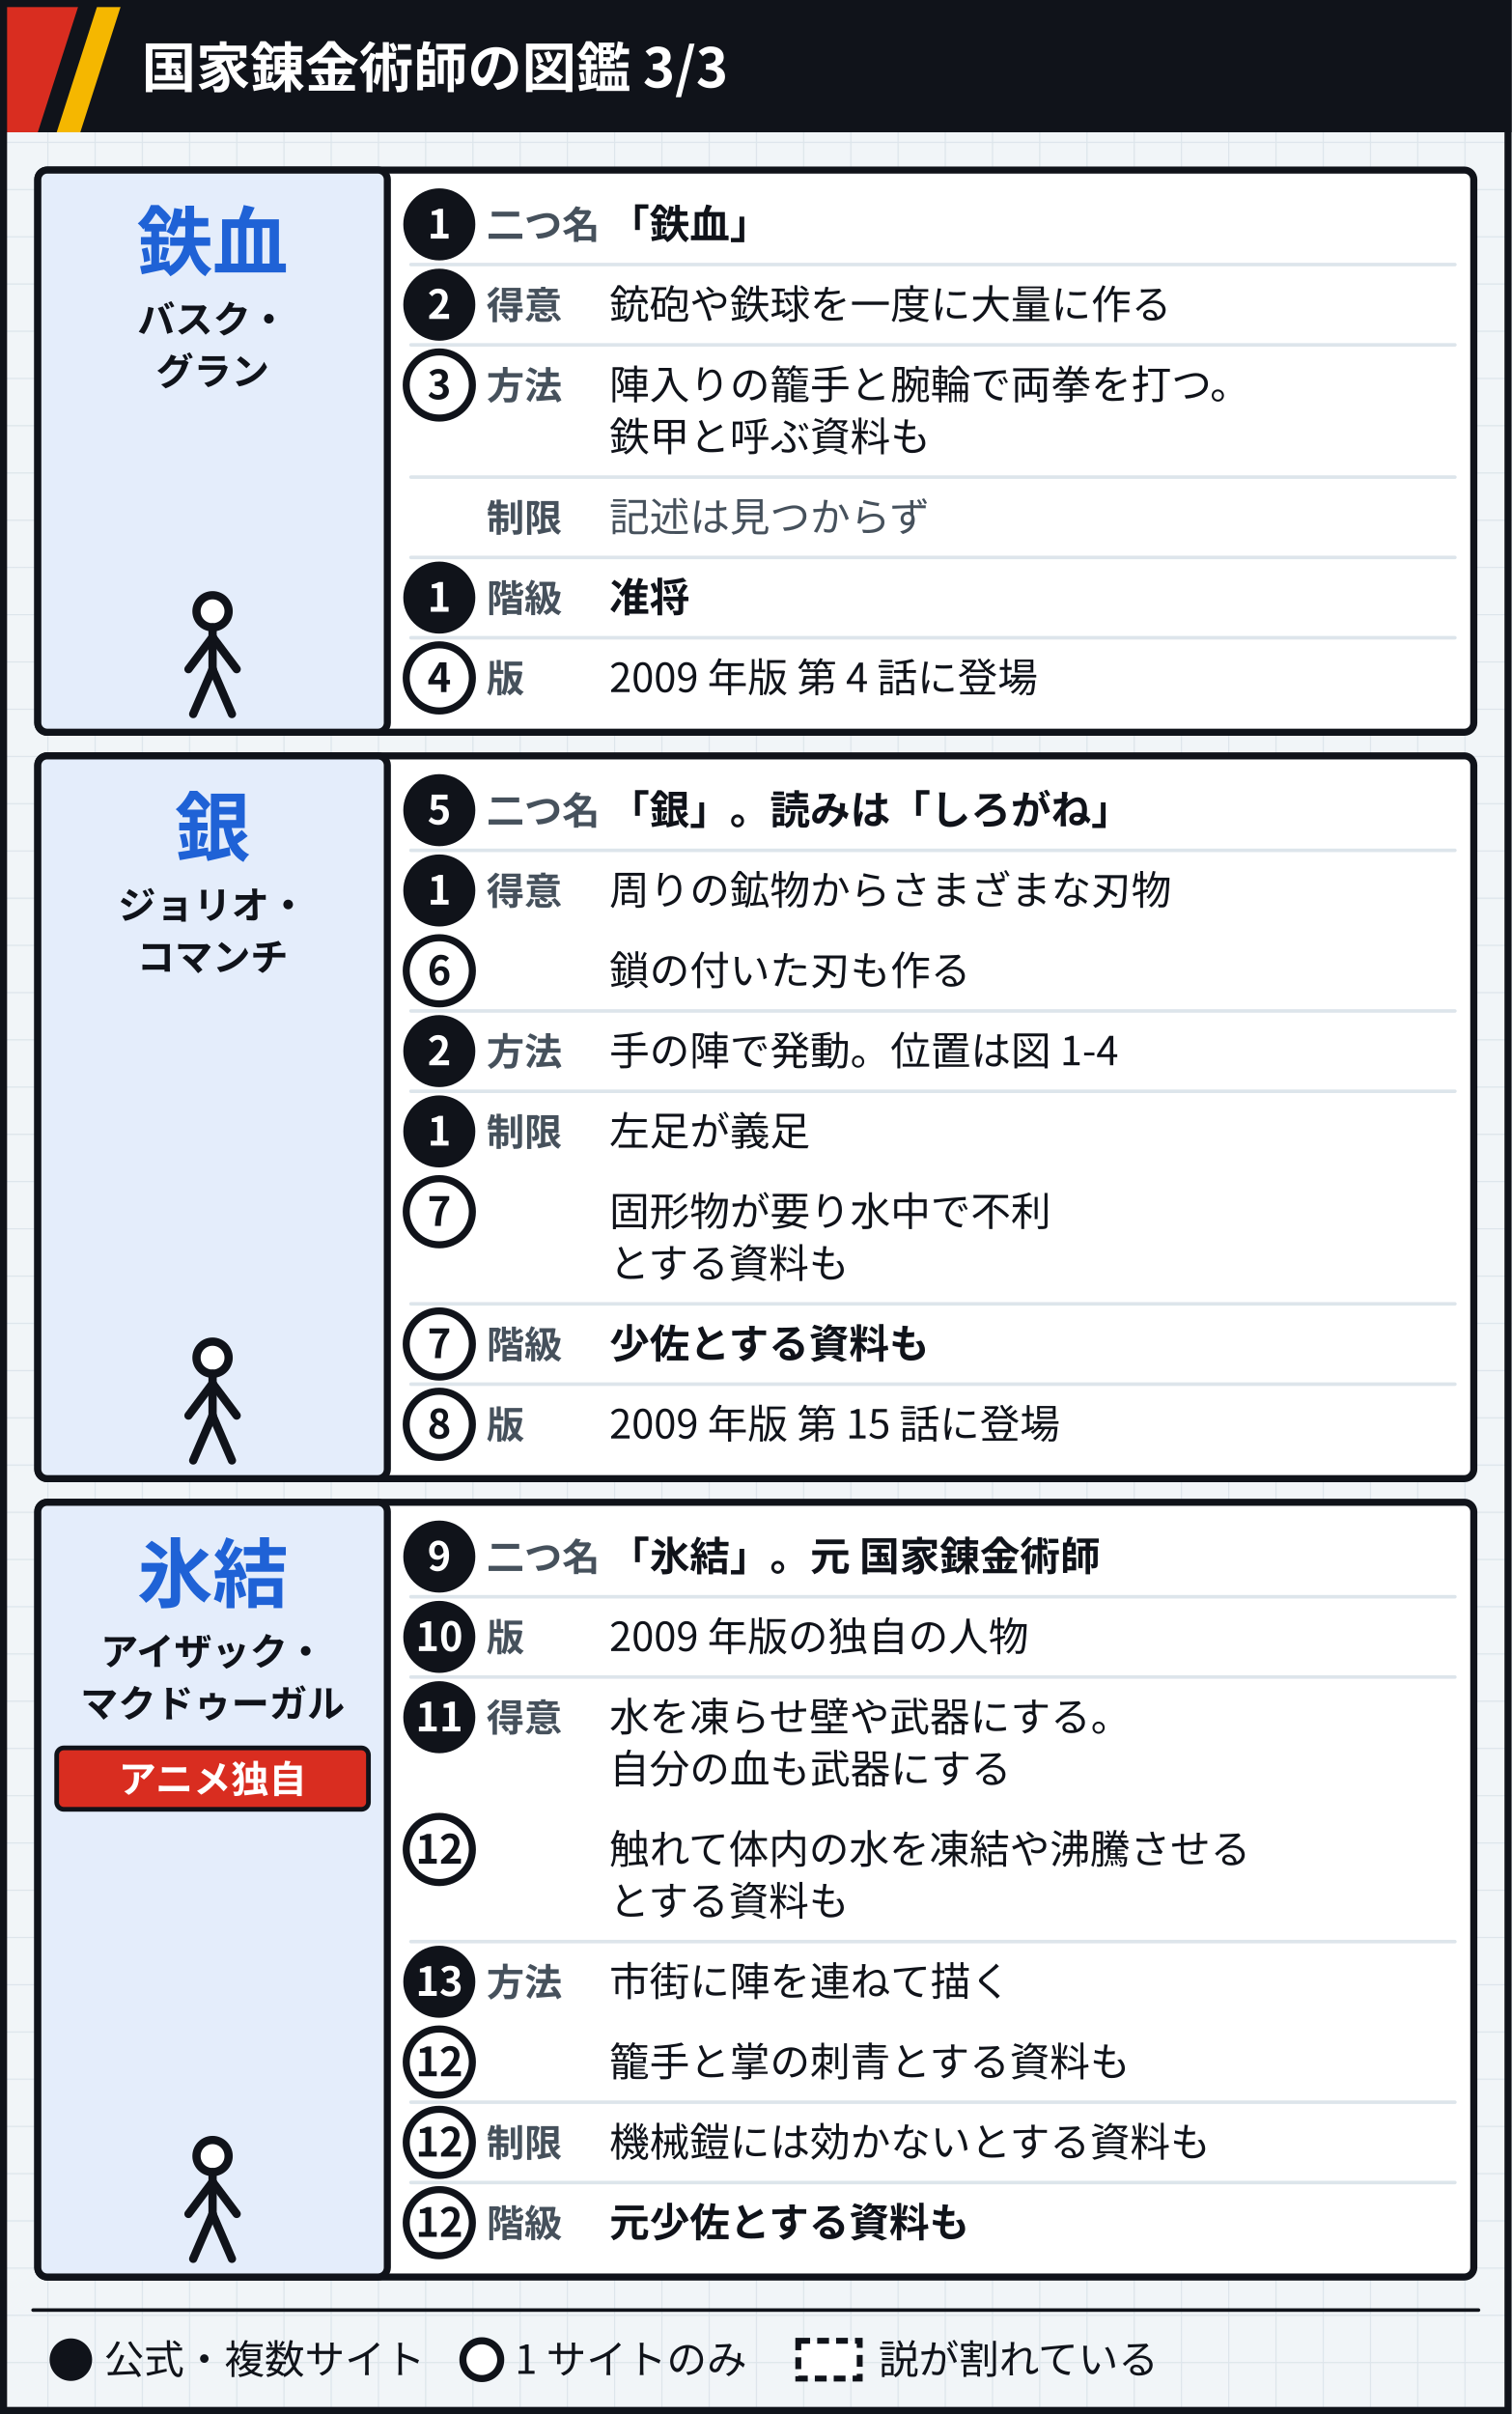
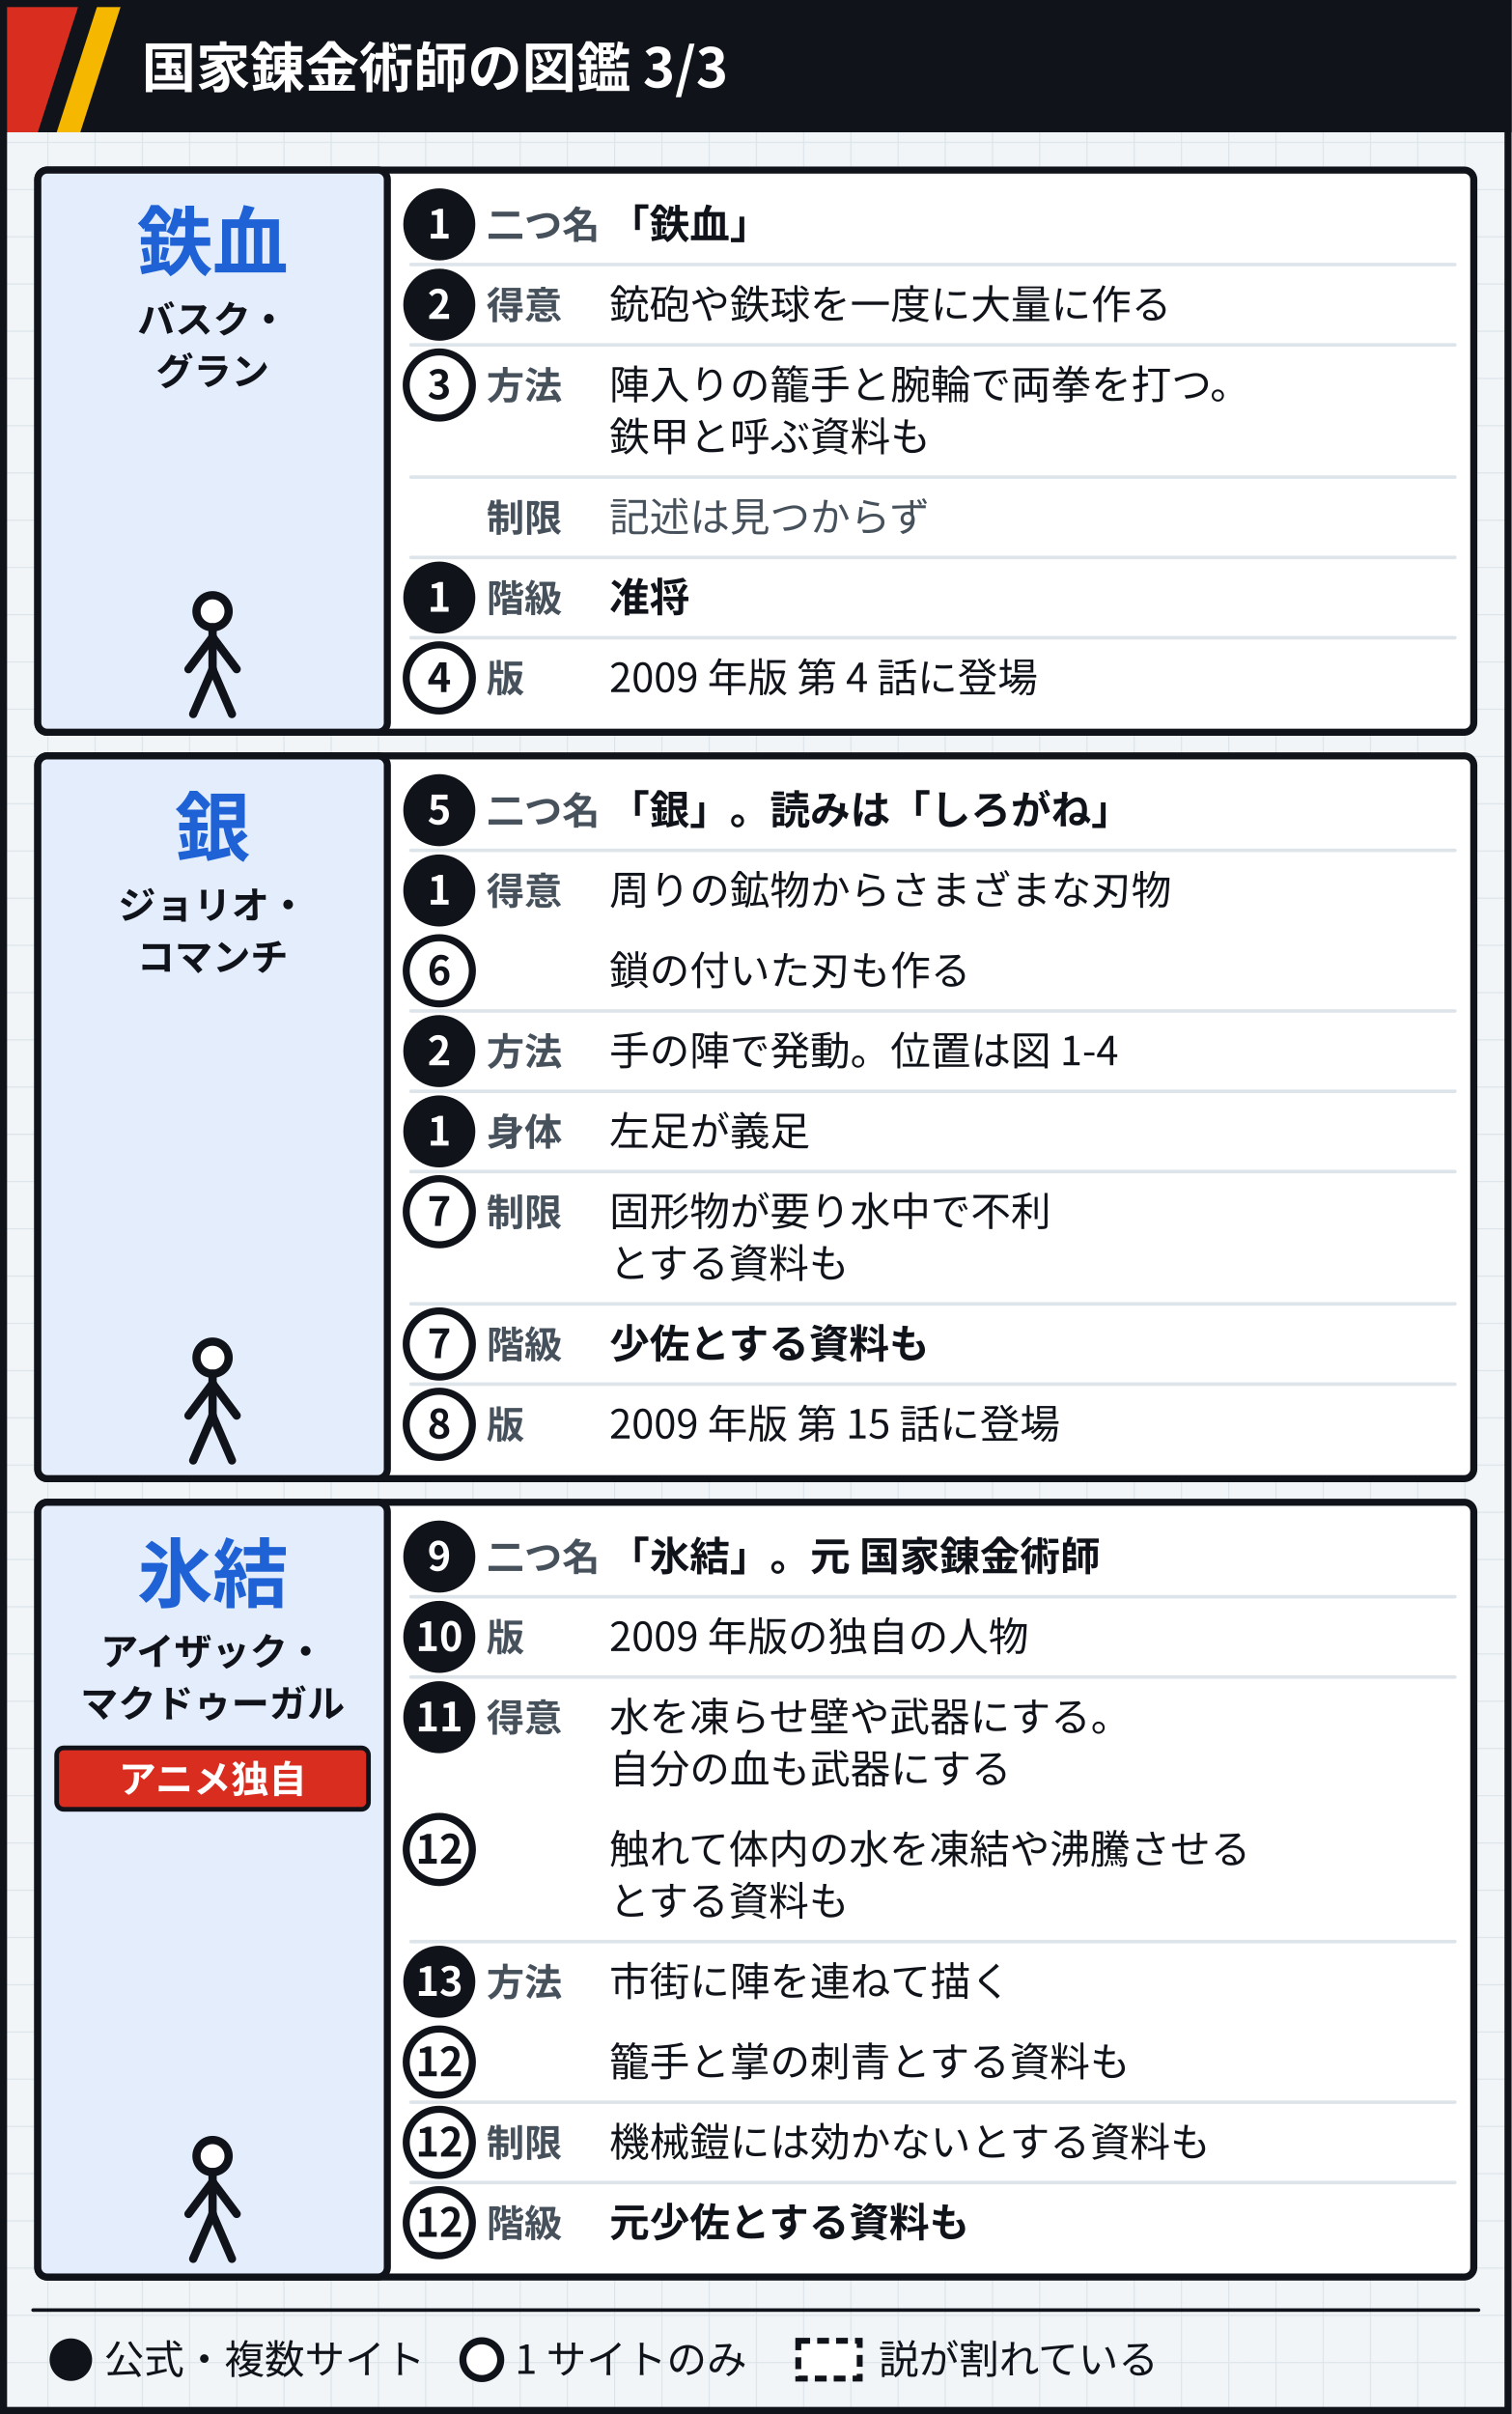
<svg xmlns="http://www.w3.org/2000/svg" xml:lang="ja" viewBox="0 0 640 1022" width="640" height="1022" role="img" aria-labelledby="abilities-state-3-title abilities-state-3-desc" font-family="'Hiragino Sans','Hiragino Kaku Gothic ProN','Yu Gothic','Meiryo','Noto Sans CJK JP','Noto Sans JP',sans-serif">
  <defs>
    <pattern id="abilities-state-3-grid" width="20" height="20" patternUnits="userSpaceOnUse">
      <path d="M20 0H0V20" fill="none" stroke="#dde5eb" stroke-width="1" />
    </pattern>
  </defs>
  <rect width="640" height="1022" fill="#f1f5f8" />
  <rect width="640" height="1022" fill="url(#abilities-state-3-grid)" />
  <rect x="0" y="0" width="640" height="56" fill="#10131a" />
  <polygon points="0,0 34,0 16,56 0,56" fill="#d92d20" />
  <polygon points="42,0 52,0 34,56 24,56" fill="#f5b700" />
  <text x="60" y="37" font-size="23" font-weight="800" fill="#ffffff">国家錬金術師の図鑑 3/3</text>
  <rect x="16" y="72" width="608" height="238" rx="4" fill="#ffffff" stroke="#10131a" stroke-width="3" />
  <rect x="16" y="72" width="148" height="238" rx="4" fill="#e4edfb" stroke="#10131a" stroke-width="3" />
  <text x="90.0" y="114" font-size="32" font-weight="800" text-anchor="middle" fill="#1f62d6">鉄血</text>
  <text x="90.0" y="141" font-size="16" font-weight="800" text-anchor="middle" fill="#10131a">バスク・</text>
  <text x="90.0" y="163" font-size="16" font-weight="800" text-anchor="middle" fill="#10131a">グラン</text>
  <circle cx="90.0" cy="258.8" r="6.8" fill="#ffffff" stroke="#10131a" stroke-width="3.5" />
  <line x1="90.0" y1="265.6" x2="90.0" y2="283.3" stroke="#10131a" stroke-width="3.5" stroke-linecap="round" />
  <line x1="90.0" y1="283.3" x2="81.8" y2="302.3" stroke="#10131a" stroke-width="3.5" stroke-linecap="round" />
  <line x1="90.0" y1="283.3" x2="98.2" y2="302.3" stroke="#10131a" stroke-width="3.5" stroke-linecap="round" />
  <line x1="90.0" y1="269.7" x2="79.8" y2="283.3" stroke="#10131a" stroke-width="3.5" stroke-linecap="round" />
  <line x1="90.0" y1="269.7" x2="100.2" y2="283.3" stroke="#10131a" stroke-width="3.5" stroke-linecap="round" />
  <text x="206" y="101" font-size="16" font-weight="800" text-anchor="start" fill="#46515c">二つ名</text>
  <circle cx="186.0" cy="95.0" r="14" fill="#10131a" stroke="#10131a" stroke-width="2.5" />
  <text x="186" y="101" font-size="17" font-weight="800" text-anchor="middle" fill="#ffffff">1</text>
  <text x="258" y="101" font-size="17" font-weight="600" text-anchor="start" fill="#10131a">「鉄血」</text>
  <line x1="174.0" y1="112.0" x2="616.0" y2="112.0" stroke="#dde5eb" stroke-width="1.5" stroke-linecap="round" />
  <text x="206" y="135" font-size="16" font-weight="800" text-anchor="start" fill="#46515c">得意</text>
  <circle cx="186.0" cy="129.0" r="14" fill="#10131a" stroke="#10131a" stroke-width="2.5" />
  <text x="186" y="135" font-size="17" font-weight="800" text-anchor="middle" fill="#ffffff">2</text>
  <text x="258" y="135" font-size="17" font-weight="500" text-anchor="start" fill="#10131a">銃砲や鉄球を一度に大量に作る</text>
  <line x1="174.0" y1="146.0" x2="616.0" y2="146.0" stroke="#dde5eb" stroke-width="1.5" stroke-linecap="round" />
  <text x="206" y="169" font-size="16" font-weight="800" text-anchor="start" fill="#46515c">方法</text>
  <circle cx="186.0" cy="163.0" r="14" fill="#ffffff" stroke="#10131a" stroke-width="3" />
  <text x="186" y="169" font-size="17" font-weight="800" text-anchor="middle" fill="#10131a">3</text>
  <text x="258" y="169" font-size="17" font-weight="500" text-anchor="start" fill="#10131a">陣入りの籠手と腕輪で両拳を打つ。</text>
  <text x="258" y="191" font-size="17" font-weight="500" text-anchor="start" fill="#10131a">鉄甲と呼ぶ資料も</text>
  <line x1="174.0" y1="202.0" x2="616.0" y2="202.0" stroke="#dde5eb" stroke-width="1.5" stroke-linecap="round" />
  <text x="206" y="225" font-size="16" font-weight="800" text-anchor="start" fill="#46515c">制限</text>
  <text x="258" y="225" font-size="17" font-weight="500" text-anchor="start" fill="#46515c">記述は見つからず</text>
  <line x1="174.0" y1="236.0" x2="616.0" y2="236.0" stroke="#dde5eb" stroke-width="1.5" stroke-linecap="round" />
  <text x="206" y="259" font-size="16" font-weight="800" text-anchor="start" fill="#46515c">階級</text>
  <circle cx="186.0" cy="253.0" r="14" fill="#10131a" stroke="#10131a" stroke-width="2.5" />
  <text x="186" y="259" font-size="17" font-weight="800" text-anchor="middle" fill="#ffffff">1</text>
  <text x="258" y="259" font-size="17" font-weight="600" text-anchor="start" fill="#10131a">准将</text>
  <line x1="174.0" y1="270.0" x2="616.0" y2="270.0" stroke="#dde5eb" stroke-width="1.5" stroke-linecap="round" />
  <text x="206" y="293" font-size="16" font-weight="800" text-anchor="start" fill="#46515c">版</text>
  <circle cx="186.0" cy="287.0" r="14" fill="#ffffff" stroke="#10131a" stroke-width="3" />
  <text x="186" y="293" font-size="17" font-weight="800" text-anchor="middle" fill="#10131a">4</text>
  <text x="258" y="293" font-size="17" font-weight="500" text-anchor="start" fill="#10131a">2009 年版 第 4 話に登場</text>
  <rect x="16" y="320" width="608" height="306" rx="4" fill="#ffffff" stroke="#10131a" stroke-width="3" />
  <rect x="16" y="320" width="148" height="306" rx="4" fill="#e4edfb" stroke="#10131a" stroke-width="3" />
  <text x="90.0" y="362" font-size="32" font-weight="800" text-anchor="middle" fill="#1f62d6">銀</text>
  <text x="90.0" y="389" font-size="16" font-weight="800" text-anchor="middle" fill="#10131a">ジョリオ・</text>
  <text x="90.0" y="411" font-size="16" font-weight="800" text-anchor="middle" fill="#10131a">コマンチ</text>
  <circle cx="90.0" cy="574.8" r="6.8" fill="#ffffff" stroke="#10131a" stroke-width="3.5" />
  <line x1="90.0" y1="581.6" x2="90.0" y2="599.3" stroke="#10131a" stroke-width="3.5" stroke-linecap="round" />
  <line x1="90.0" y1="599.3" x2="81.8" y2="618.3" stroke="#10131a" stroke-width="3.5" stroke-linecap="round" />
  <line x1="90.0" y1="599.3" x2="98.2" y2="618.3" stroke="#10131a" stroke-width="3.5" stroke-linecap="round" />
  <line x1="90.0" y1="585.7" x2="79.8" y2="599.3" stroke="#10131a" stroke-width="3.5" stroke-linecap="round" />
  <line x1="90.0" y1="585.7" x2="100.2" y2="599.3" stroke="#10131a" stroke-width="3.5" stroke-linecap="round" />
  <text x="206" y="349" font-size="16" font-weight="800" text-anchor="start" fill="#46515c">二つ名</text>
  <circle cx="186.0" cy="343.0" r="14" fill="#10131a" stroke="#10131a" stroke-width="2.5" />
  <text x="186" y="349" font-size="17" font-weight="800" text-anchor="middle" fill="#ffffff">5</text>
  <text x="258" y="349" font-size="17" font-weight="600" text-anchor="start" fill="#10131a">「銀」。読みは「しろがね」</text>
  <line x1="174.0" y1="360.0" x2="616.0" y2="360.0" stroke="#dde5eb" stroke-width="1.5" stroke-linecap="round" />
  <text x="206" y="383" font-size="16" font-weight="800" text-anchor="start" fill="#46515c">得意</text>
  <circle cx="186.0" cy="377.0" r="14" fill="#10131a" stroke="#10131a" stroke-width="2.5" />
  <text x="186" y="383" font-size="17" font-weight="800" text-anchor="middle" fill="#ffffff">1</text>
  <text x="258" y="383" font-size="17" font-weight="500" text-anchor="start" fill="#10131a">周りの鉱物からさまざまな刃物</text>
  <circle cx="186.0" cy="411.0" r="14" fill="#ffffff" stroke="#10131a" stroke-width="3" />
  <text x="186" y="417" font-size="17" font-weight="800" text-anchor="middle" fill="#10131a">6</text>
  <text x="258" y="417" font-size="17" font-weight="500" text-anchor="start" fill="#10131a">鎖の付いた刃も作る</text>
  <line x1="174.0" y1="428.0" x2="616.0" y2="428.0" stroke="#dde5eb" stroke-width="1.5" stroke-linecap="round" />
  <text x="206" y="451" font-size="16" font-weight="800" text-anchor="start" fill="#46515c">方法</text>
  <circle cx="186.0" cy="445.0" r="14" fill="#10131a" stroke="#10131a" stroke-width="2.5" />
  <text x="186" y="451" font-size="17" font-weight="800" text-anchor="middle" fill="#ffffff">2</text>
  <text x="258" y="451" font-size="17" font-weight="500" text-anchor="start" fill="#10131a">手の陣で発動。位置は図 1-4</text>
  <line x1="174.0" y1="462.0" x2="616.0" y2="462.0" stroke="#dde5eb" stroke-width="1.5" stroke-linecap="round" />
-   <text x="206" y="485" font-size="16" font-weight="800" text-anchor="start" fill="#46515c">制限</text>
+   <text x="206" y="485" font-size="16" font-weight="800" text-anchor="start" fill="#46515c">身体</text>
  <circle cx="186.0" cy="479.0" r="14" fill="#10131a" stroke="#10131a" stroke-width="2.5" />
  <text x="186" y="485" font-size="17" font-weight="800" text-anchor="middle" fill="#ffffff">1</text>
  <text x="258" y="485" font-size="17" font-weight="500" text-anchor="start" fill="#10131a">左足が義足</text>
+   <line x1="174.0" y1="496.0" x2="616.0" y2="496.0" stroke="#dde5eb" stroke-width="1.5" stroke-linecap="round" />
+   <text x="206" y="519" font-size="16" font-weight="800" text-anchor="start" fill="#46515c">制限</text>
  <circle cx="186.0" cy="513.0" r="14" fill="#ffffff" stroke="#10131a" stroke-width="3" />
  <text x="186" y="519" font-size="17" font-weight="800" text-anchor="middle" fill="#10131a">7</text>
  <text x="258" y="519" font-size="17" font-weight="500" text-anchor="start" fill="#10131a">固形物が要り水中で不利</text>
  <text x="258" y="541" font-size="17" font-weight="500" text-anchor="start" fill="#10131a">とする資料も</text>
  <line x1="174.0" y1="552.0" x2="616.0" y2="552.0" stroke="#dde5eb" stroke-width="1.5" stroke-linecap="round" />
  <text x="206" y="575" font-size="16" font-weight="800" text-anchor="start" fill="#46515c">階級</text>
  <circle cx="186.0" cy="569.0" r="14" fill="#ffffff" stroke="#10131a" stroke-width="3" />
  <text x="186" y="575" font-size="17" font-weight="800" text-anchor="middle" fill="#10131a">7</text>
  <text x="258" y="575" font-size="17" font-weight="600" text-anchor="start" fill="#10131a">少佐とする資料も</text>
  <line x1="174.0" y1="586.0" x2="616.0" y2="586.0" stroke="#dde5eb" stroke-width="1.5" stroke-linecap="round" />
  <text x="206" y="609" font-size="16" font-weight="800" text-anchor="start" fill="#46515c">版</text>
  <circle cx="186.0" cy="603.0" r="14" fill="#ffffff" stroke="#10131a" stroke-width="3" />
  <text x="186" y="609" font-size="17" font-weight="800" text-anchor="middle" fill="#10131a">8</text>
  <text x="258" y="609" font-size="17" font-weight="500" text-anchor="start" fill="#10131a">2009 年版 第 15 話に登場</text>
  <rect x="16" y="636" width="608" height="328" rx="4" fill="#ffffff" stroke="#10131a" stroke-width="3" />
  <rect x="16" y="636" width="148" height="328" rx="4" fill="#e4edfb" stroke="#10131a" stroke-width="3" />
  <text x="90.0" y="678" font-size="32" font-weight="800" text-anchor="middle" fill="#1f62d6">氷結</text>
  <text x="90.0" y="705" font-size="16" font-weight="800" text-anchor="middle" fill="#10131a">アイザック・</text>
  <text x="90.0" y="727" font-size="16" font-weight="800" text-anchor="middle" fill="#10131a">マクドゥーガル</text>
  <rect x="24.0" y="740" width="132" height="26" rx="3" fill="#d92d20" stroke="#10131a" stroke-width="2" />
  <text x="90.0" y="759" font-size="16" font-weight="800" text-anchor="middle" fill="#ffffff">アニメ独自</text>
  <circle cx="90.0" cy="912.8" r="6.8" fill="#ffffff" stroke="#10131a" stroke-width="3.5" />
  <line x1="90.0" y1="919.6" x2="90.0" y2="937.3" stroke="#10131a" stroke-width="3.5" stroke-linecap="round" />
  <line x1="90.0" y1="937.3" x2="81.8" y2="956.3" stroke="#10131a" stroke-width="3.5" stroke-linecap="round" />
  <line x1="90.0" y1="937.3" x2="98.2" y2="956.3" stroke="#10131a" stroke-width="3.5" stroke-linecap="round" />
  <line x1="90.0" y1="923.7" x2="79.8" y2="937.3" stroke="#10131a" stroke-width="3.5" stroke-linecap="round" />
  <line x1="90.0" y1="923.7" x2="100.2" y2="937.3" stroke="#10131a" stroke-width="3.5" stroke-linecap="round" />
  <text x="206" y="665" font-size="16" font-weight="800" text-anchor="start" fill="#46515c">二つ名</text>
  <circle cx="186.0" cy="659.0" r="14" fill="#10131a" stroke="#10131a" stroke-width="2.5" />
  <text x="186" y="665" font-size="17" font-weight="800" text-anchor="middle" fill="#ffffff">9</text>
  <text x="258" y="665" font-size="17" font-weight="600" text-anchor="start" fill="#10131a">「氷結」。元 国家錬金術師</text>
  <line x1="174.0" y1="676.0" x2="616.0" y2="676.0" stroke="#dde5eb" stroke-width="1.5" stroke-linecap="round" />
  <text x="206" y="699" font-size="16" font-weight="800" text-anchor="start" fill="#46515c">版</text>
  <circle cx="186.0" cy="693.0" r="14" fill="#10131a" stroke="#10131a" stroke-width="2.5" />
  <text x="186" y="699" font-size="17" font-weight="800" text-anchor="middle" fill="#ffffff">10</text>
  <text x="258" y="699" font-size="17" font-weight="500" text-anchor="start" fill="#10131a">2009 年版の独自の人物</text>
  <line x1="174.0" y1="710.0" x2="616.0" y2="710.0" stroke="#dde5eb" stroke-width="1.5" stroke-linecap="round" />
  <text x="206" y="733" font-size="16" font-weight="800" text-anchor="start" fill="#46515c">得意</text>
  <circle cx="186.0" cy="727.0" r="14" fill="#10131a" stroke="#10131a" stroke-width="2.5" />
  <text x="186" y="733" font-size="17" font-weight="800" text-anchor="middle" fill="#ffffff">11</text>
  <text x="258" y="733" font-size="17" font-weight="500" text-anchor="start" fill="#10131a">水を凍らせ壁や武器にする。</text>
  <text x="258" y="755" font-size="17" font-weight="500" text-anchor="start" fill="#10131a">自分の血も武器にする</text>
  <circle cx="186.0" cy="783.0" r="14" fill="#ffffff" stroke="#10131a" stroke-width="3" />
  <text x="186" y="789" font-size="17" font-weight="800" text-anchor="middle" fill="#10131a">12</text>
  <text x="258" y="789" font-size="17" font-weight="500" text-anchor="start" fill="#10131a">触れて体内の水を凍結や沸騰させる</text>
  <text x="258" y="811" font-size="17" font-weight="500" text-anchor="start" fill="#10131a">とする資料も</text>
  <line x1="174.0" y1="822.0" x2="616.0" y2="822.0" stroke="#dde5eb" stroke-width="1.5" stroke-linecap="round" />
  <text x="206" y="845" font-size="16" font-weight="800" text-anchor="start" fill="#46515c">方法</text>
  <circle cx="186.0" cy="839.0" r="14" fill="#10131a" stroke="#10131a" stroke-width="2.5" />
  <text x="186" y="845" font-size="17" font-weight="800" text-anchor="middle" fill="#ffffff">13</text>
  <text x="258" y="845" font-size="17" font-weight="500" text-anchor="start" fill="#10131a">市街に陣を連ねて描く</text>
  <circle cx="186.0" cy="873.0" r="14" fill="#ffffff" stroke="#10131a" stroke-width="3" />
  <text x="186" y="879" font-size="17" font-weight="800" text-anchor="middle" fill="#10131a">12</text>
  <text x="258" y="879" font-size="17" font-weight="500" text-anchor="start" fill="#10131a">籠手と掌の刺青とする資料も</text>
  <line x1="174.0" y1="890.0" x2="616.0" y2="890.0" stroke="#dde5eb" stroke-width="1.5" stroke-linecap="round" />
  <text x="206" y="913" font-size="16" font-weight="800" text-anchor="start" fill="#46515c">制限</text>
  <circle cx="186.0" cy="907.0" r="14" fill="#ffffff" stroke="#10131a" stroke-width="3" />
  <text x="186" y="913" font-size="17" font-weight="800" text-anchor="middle" fill="#10131a">12</text>
  <text x="258" y="913" font-size="17" font-weight="500" text-anchor="start" fill="#10131a">機械鎧には効かないとする資料も</text>
  <line x1="174.0" y1="924.0" x2="616.0" y2="924.0" stroke="#dde5eb" stroke-width="1.5" stroke-linecap="round" />
  <text x="206" y="947" font-size="16" font-weight="800" text-anchor="start" fill="#46515c">階級</text>
  <circle cx="186.0" cy="941.0" r="14" fill="#ffffff" stroke="#10131a" stroke-width="3" />
  <text x="186" y="947" font-size="17" font-weight="800" text-anchor="middle" fill="#10131a">12</text>
  <text x="258" y="947" font-size="17" font-weight="600" text-anchor="start" fill="#10131a">元少佐とする資料も</text>
  <line x1="14.0" y1="978.0" x2="626.0" y2="978.0" stroke="#10131a" stroke-width="1.5" stroke-linecap="round" />
  <circle cx="30.0" cy="999.0" r="8" fill="#10131a" stroke="#10131a" stroke-width="2" />
  <text x="44" y="1005" font-size="17" font-weight="500" text-anchor="start" fill="#10131a">公式・複数サイト</text>
  <circle cx="204.0" cy="999.0" r="8" fill="#ffffff" stroke="#10131a" stroke-width="3" />
  <text x="218" y="1005" font-size="17" font-weight="500" text-anchor="start" fill="#10131a">1 サイトのみ</text>
  <rect x="338" y="991" width="26" height="16" rx="0" fill="#ffffff" stroke="#10131a" stroke-width="2.5" stroke-dasharray="5,3" />
  <text x="372" y="1005" font-size="17" font-weight="500" text-anchor="start" fill="#10131a">説が割れている</text>
  <rect x="1.5" y="1.5" width="637" height="1019" fill="none" stroke="#10131a" stroke-width="3" />
</svg>
